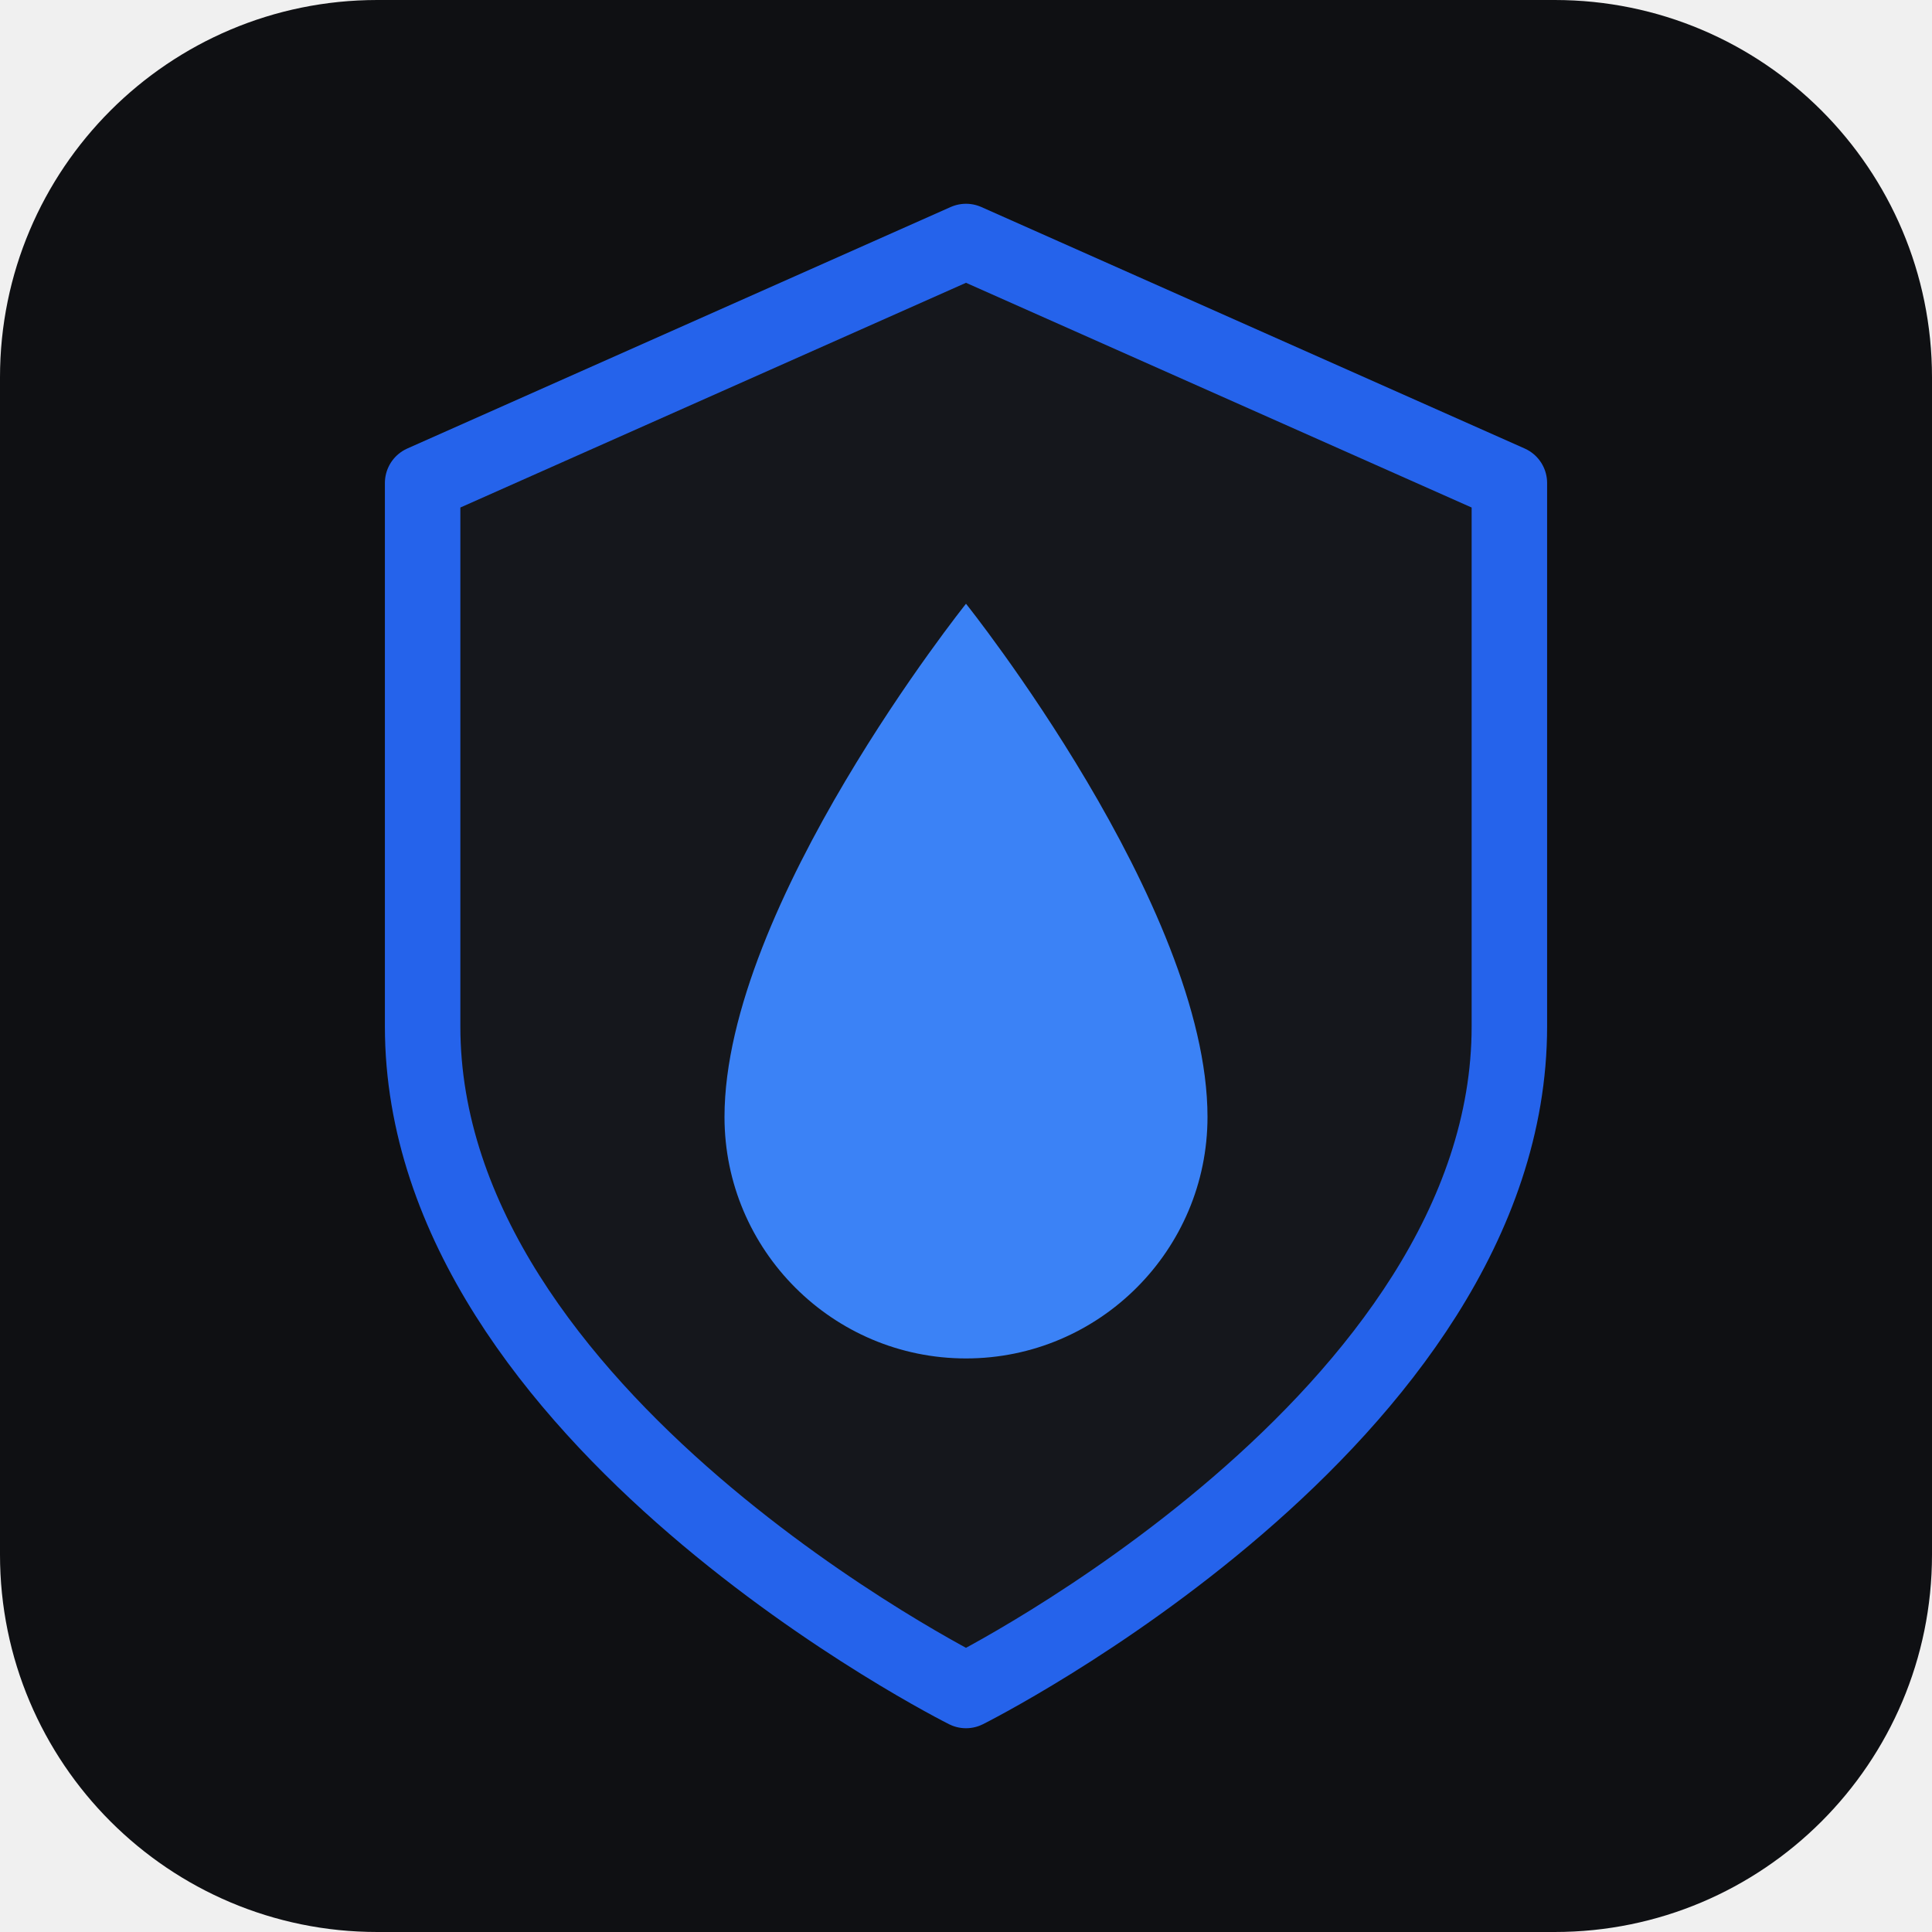
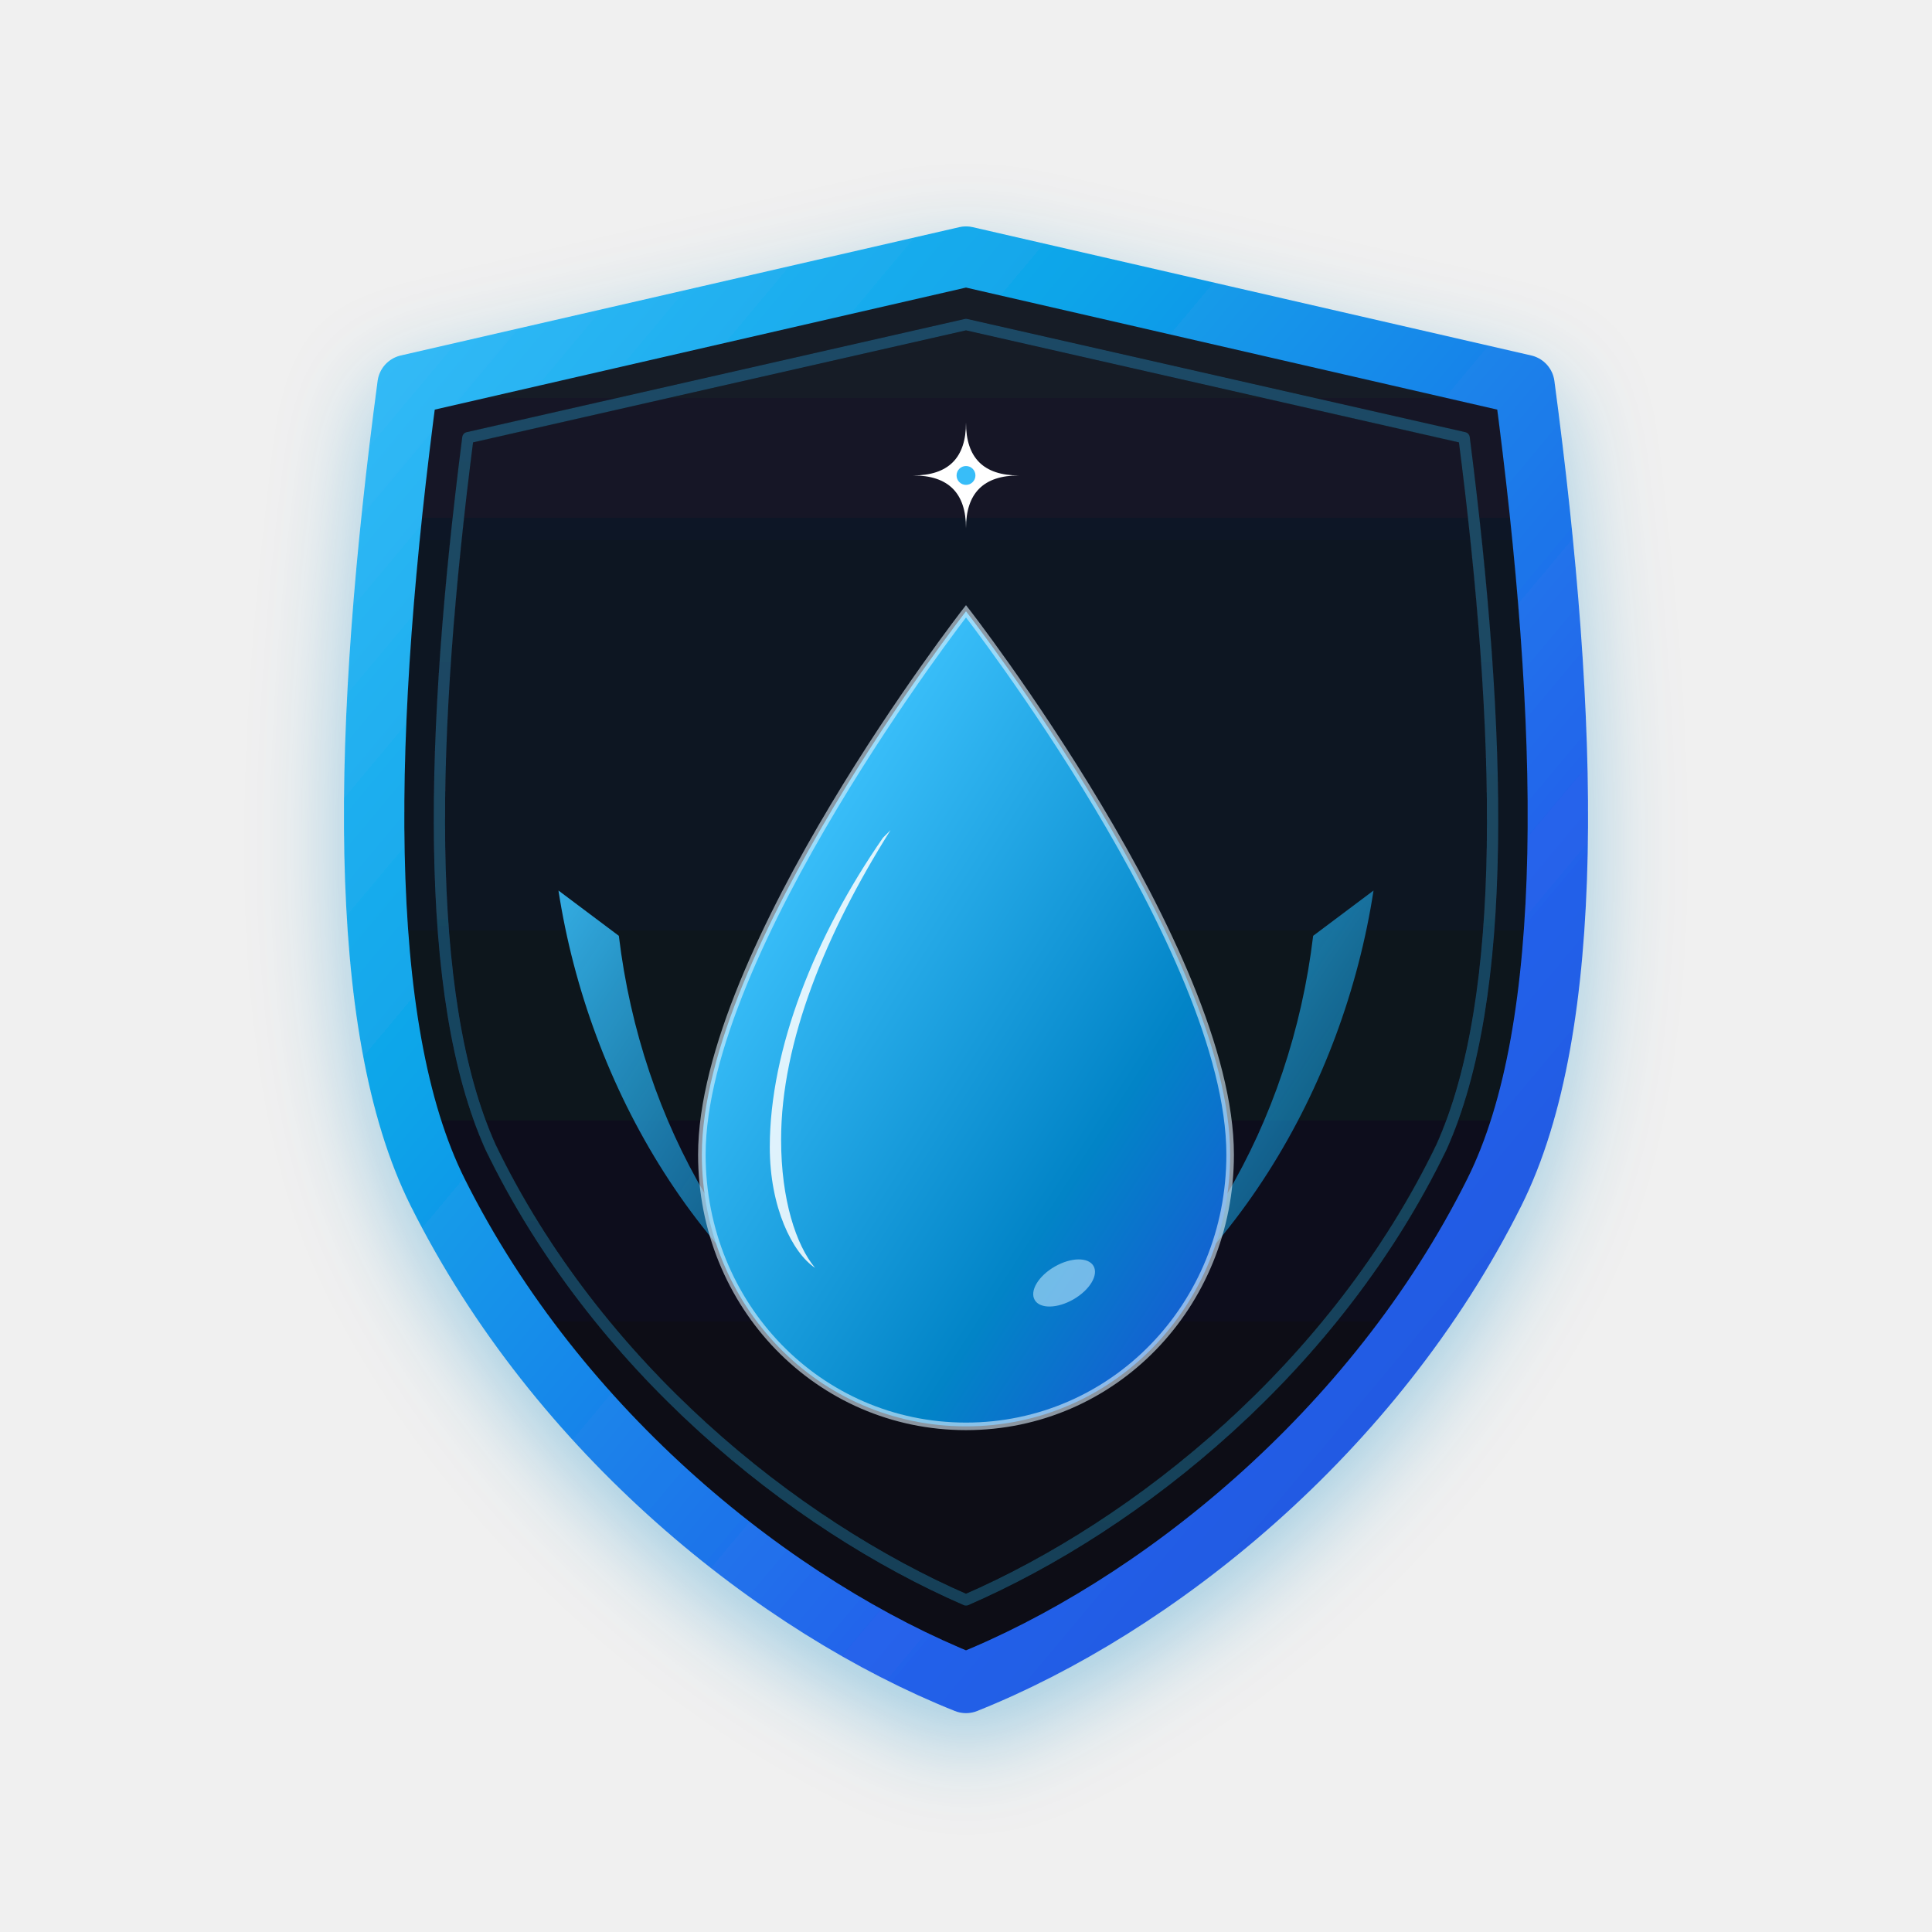
<svg xmlns="http://www.w3.org/2000/svg" viewBox="0 0 512 512" width="512" height="512">
-   <rect width="512" height="512" fill="#0f1013" rx="100" />
-   <path d="M256 64 L400 128 L400 272 C400 376 256 448 256 448 C256 448 112 376 112 272 L112 128 Z" fill="#15171c" stroke="#2563eb" stroke-width="20" stroke-linejoin="round" />
-   <path d="M256 160 C256 160 192 240 192 296 C192 331.3 220.7 360 256 360 C291.3 360 320 331.3 320 296 C320 240 256 160 256 160 Z" fill="#3b82f6" />
+   <defs>
+     <linearGradient id="rimGrad" x1="0%" y1="0%" x2="100%" y2="100%">
+       <stop offset="0%" stop-color="#38BDF8" />
+       <stop offset="30%" stop-color="#0EA5E9" />
+       <stop offset="70%" stop-color="#2563EB" />
+       <stop offset="100%" stop-color="#1D4ED8" />
+     </linearGradient>
+     <linearGradient id="shieldGrad" x1="0%" y1="0%" x2="0%" y2="100%">
+       <stop offset="0%" stop-color="#141B28" />
+       <stop offset="50%" stop-color="#0D131F" />
+       <stop offset="100%" stop-color="#080C14" />
+     </linearGradient>
+     <linearGradient id="dropGrad" x1="0%" y1="0%" x2="100%" y2="100%">
+       <stop offset="0%" stop-color="#BAE6FD" />
+       <stop offset="25%" stop-color="#38BDF8" />
+       <stop offset="70%" stop-color="#0284C7" />
+       <stop offset="100%" stop-color="#1D4ED8" />
+     </linearGradient>
+     <linearGradient id="arcGlow" x1="0%" y1="0%" x2="100%" y2="100%">
+       <stop offset="0%" stop-color="#38BDF8" stop-opacity="0.9" />
+       <stop offset="100%" stop-color="#0284C7" stop-opacity="0.4" />
+     </linearGradient>
+     <filter id="shieldGlow" x="-20%" y="-20%" width="140%" height="140%">
+       <feDropShadow dx="0" dy="8" stdDeviation="12" flood-color="#0284C7" flood-opacity="0.35" />
+     </filter>
+   </defs>
+   <g filter="url(#shieldGlow)">
+     <path d="M 256,68 L 404,102 C 416,192 418,272 396,316 C 364,380 306,426 256,446 C 206,426 148,380 116,316 C 94,272 96,192 108,102 Z" fill="url(#shieldGrad)" stroke="url(#rimGrad)" stroke-width="16" stroke-linejoin="round" />
+     <path d="M 256,86 L 388,116 C 398,194 400,264 382,304 C 354,362 302,404 256,424 C 210,404 158,362 130,304 C 112,264 114,194 124,116 Z" fill="none" stroke="#38BDF8" stroke-width="3" stroke-opacity="0.3" stroke-linejoin="round" />
+   </g>
+   <path d="M 148,236 C 156,288 186,340 234,366 C 196,342 170,298 164,248 Z" fill="url(#arcGlow)" />
+   <path d="M 364,236 C 356,288 326,340 278,366 C 316,342 342,298 348,248 Z" fill="url(#arcGlow)" />
+   <path d="M 256,162 C 256,162 186,252 186,306 C 186,346 217,378 256,378 C 295,378 326,346 326,306 C 326,252 256,162 256,162 Z" fill="url(#dropGrad)" stroke="#E0F2FE" stroke-width="2" stroke-opacity="0.6" />
+   <path d="M 234,222 C 216,248 204,278 204,304 C 204,320 210,332 216,336 C 211,330 207,318 207,302 C 207,276 219,247 236,220 Z" fill="#FFFFFF" opacity="0.85" />
+   <ellipse cx="282" cy="340" rx="9" ry="5" transform="rotate(-30 282 340)" fill="#BAE6FD" opacity="0.6" />
+   <path d="M 256,112 Q 256,126 270,126 Q 256,126 256,140 Q 256,126 242,126 Q 256,126 256,112 Z" fill="#FFFFFF" />
+   <circle cx="256" cy="126" r="2.5" fill="#38BDF8" />
</svg>
